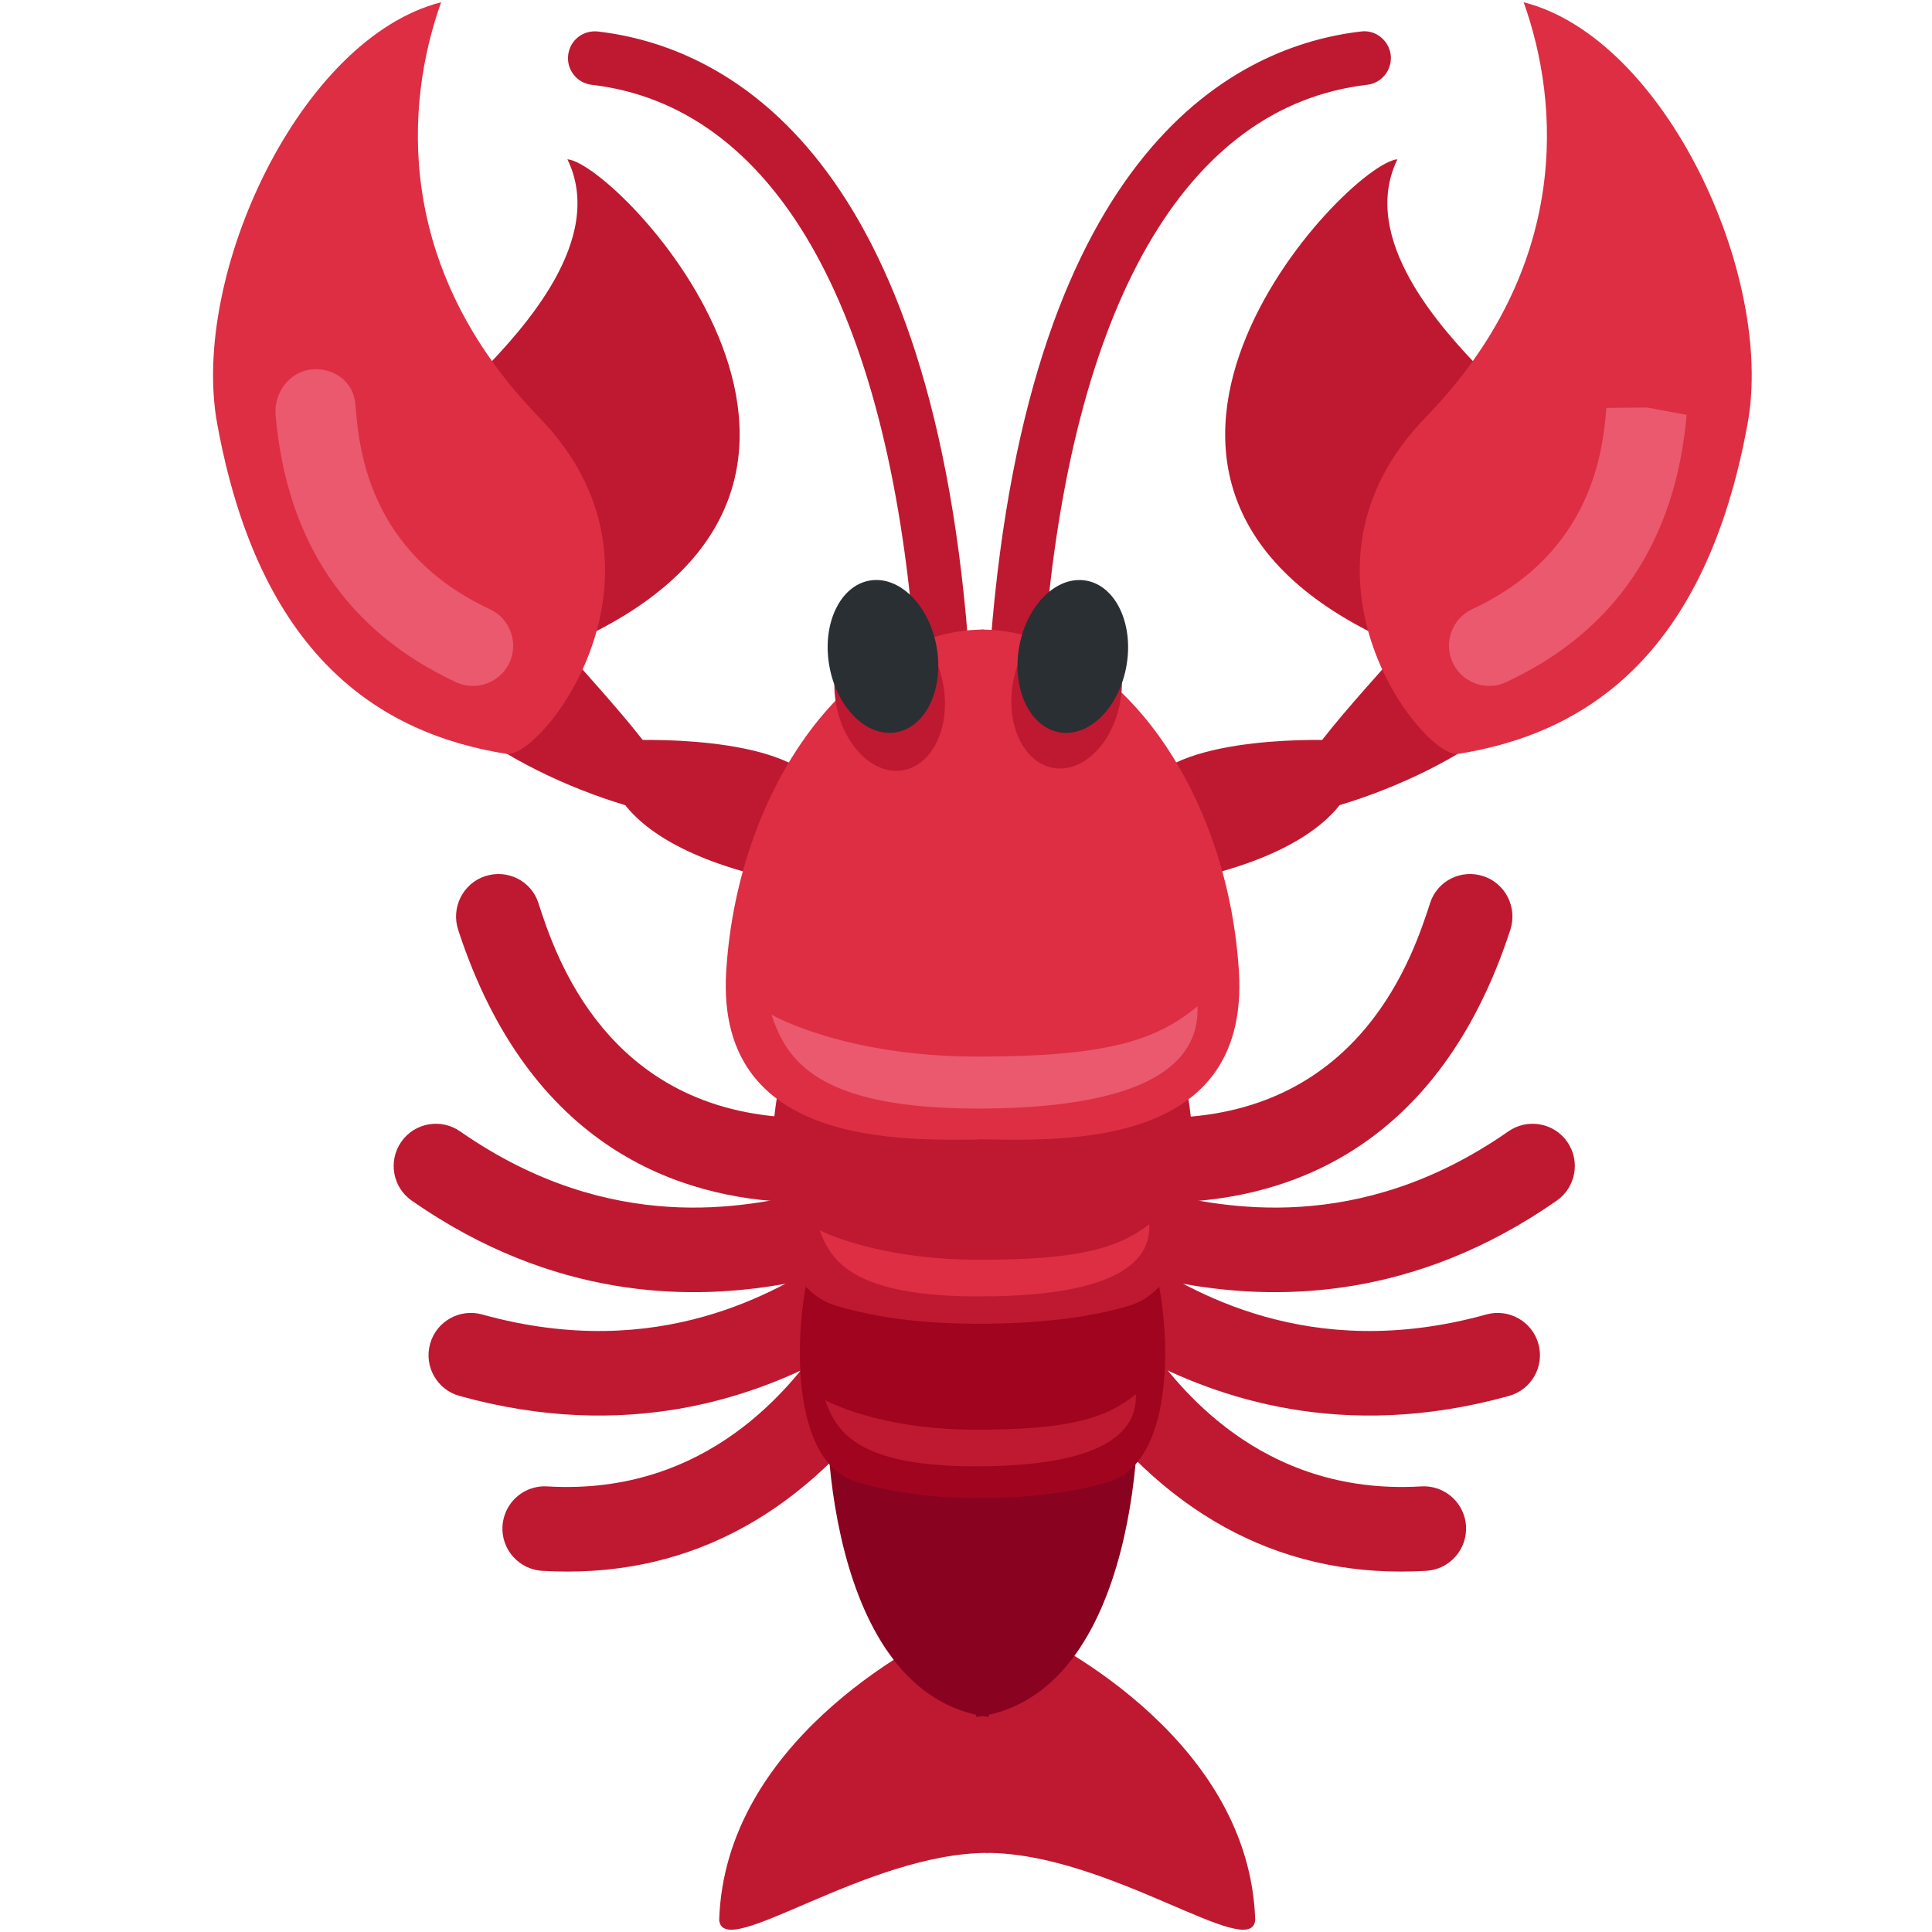
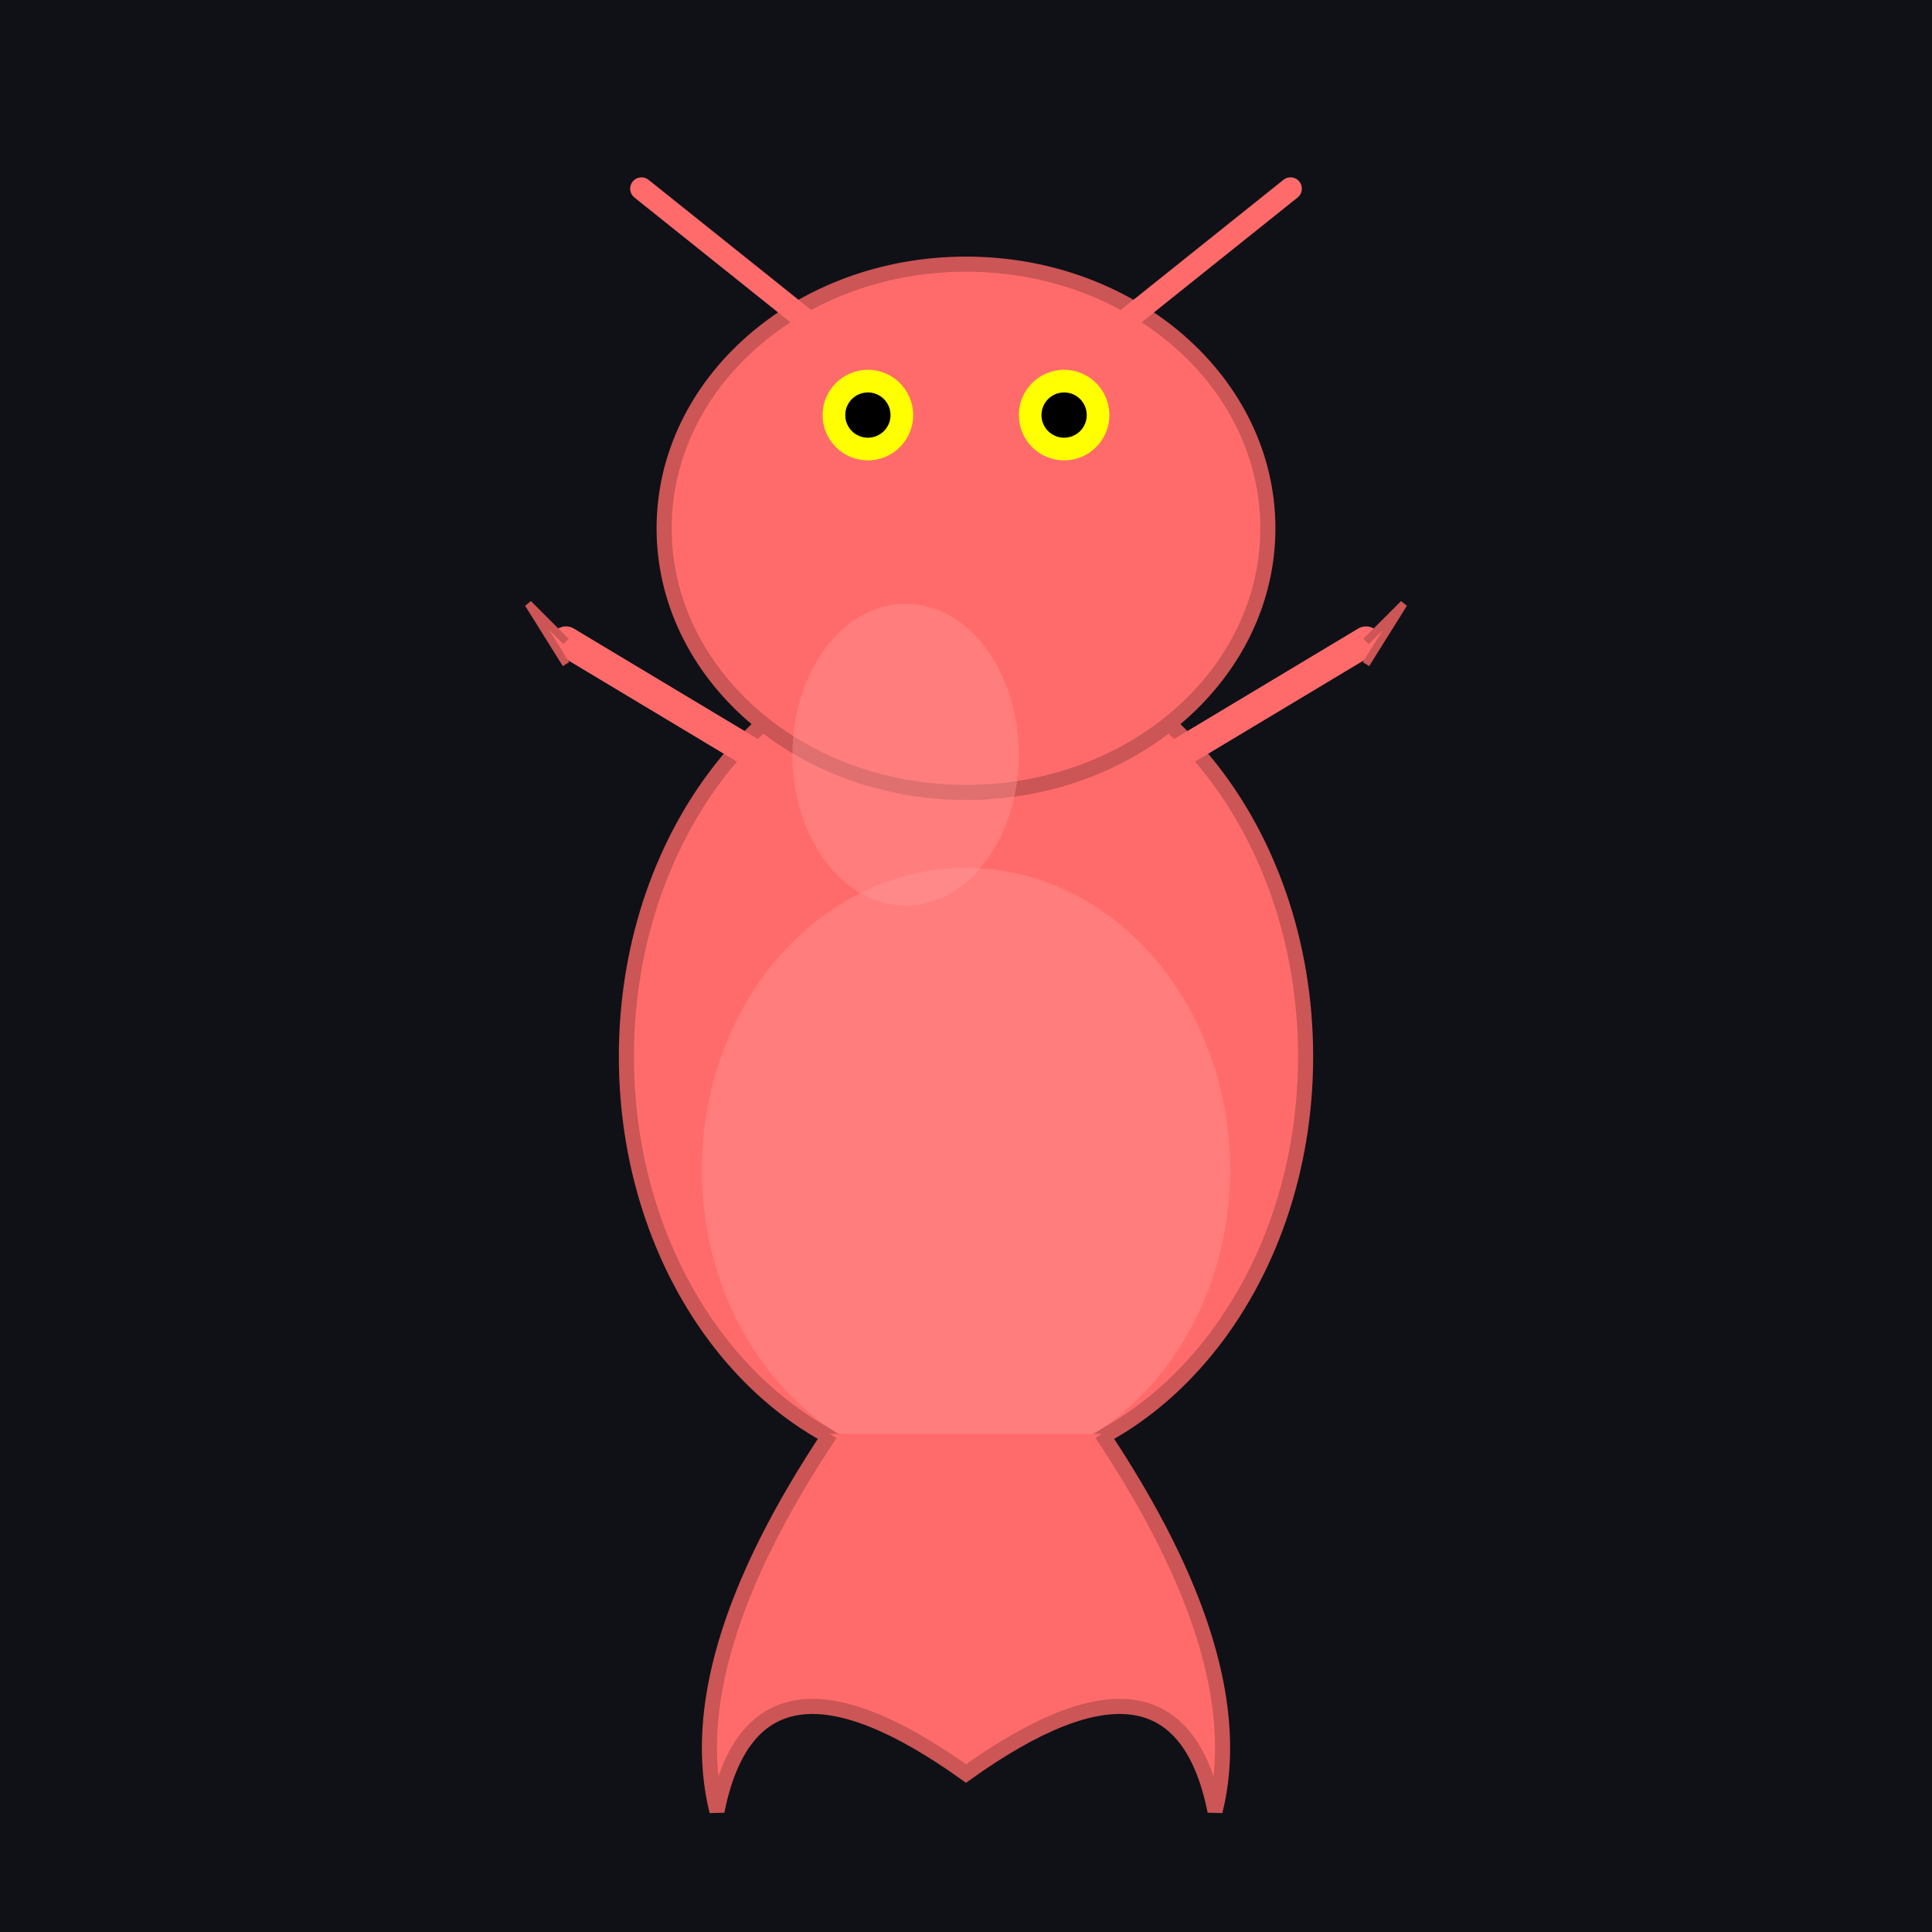
- <svg xmlns="http://www.w3.org/2000/svg" viewBox="0 0 36 36">
-   <g fill="#BE1931">
-     <path d="M14.847 22.402h-.064c-2.117-.069-4.919-1.006-6.246-5.077-.135-.413.089-.864.503-.999.414-.135.857.085.992.499l.003.011c.312.959 1.263 3.876 4.8 3.991.435.015.776.378.762.812-.014.415-.344.743-.75.763zm-5.348 5.637c.151-.221.411-.359.698-.342 3.034.181 4.578-1.938 5.086-2.634.256-.352.749-.429 1.1-.173.352.256.414.747.173 1.1-1.698 2.33-3.869 3.434-6.453 3.28-.434-.026-.766-.399-.74-.834.01-.148.059-.284.136-.397z" />
-     <path d="M14.362 23.967c.421-.064.767-.141 1.022-.2l.179-.04c.426-.092.695-.511.603-.937-.092-.425-.515-.698-.937-.603l-.193.043c-1.087.245-3.635.824-6.463-1.149-.357-.248-.849-.161-1.096.195-.249.357-.161.848.195 1.096 2.665 1.86 5.165 1.826 6.69 1.595z" />
-     <path d="M15.403 25.298c.376-.199 1.053-.624 1.053-.624.371-.228.487-.712.259-1.084-.227-.37-.718-.488-1.084-.259l-.168.105c-.944.591-3.156 1.981-6.479 1.057-.419-.116-.854.129-.97.548-.117.419.129.854.548.97 3.131.87 5.479.009 6.841-.713z" />
+ <svg xmlns="http://www.w3.org/2000/svg" viewBox="0 0 256 256" width="256" height="256">
+   <rect width="256" height="256" fill="#0f1117" />
+   <ellipse cx="128" cy="140" rx="45" ry="55" fill="#ff6b6b" stroke="#cc5555" stroke-width="2" />
+   <ellipse cx="128" cy="70" rx="40" ry="35" fill="#ff6b6b" stroke="#cc5555" stroke-width="2" />
+   <circle cx="115" cy="55" r="6" fill="#ffff00" />
+   <circle cx="141" cy="55" r="6" fill="#ffff00" />
+   <circle cx="115" cy="55" r="3" fill="#000" />
+   <circle cx="141" cy="55" r="3" fill="#000" />
+   <line x1="110" y1="45" x2="85" y2="25" stroke="#ff6b6b" stroke-width="3" stroke-linecap="round" />
+   <line x1="146" y1="45" x2="171" y2="25" stroke="#ff6b6b" stroke-width="3" stroke-linecap="round" />
+   <g>
+     <line x1="100" y1="100" x2="75" y2="85" stroke="#ff6b6b" stroke-width="4" stroke-linecap="round" />
+     <path d="M 75 85 L 70 80 L 75 88" fill="#ff6b6b" stroke="#cc5555" stroke-width="1" />
+     <line x1="156" y1="100" x2="181" y2="85" stroke="#ff6b6b" stroke-width="4" stroke-linecap="round" />
+     <path d="M 181 85 L 186 80 L 181 88" fill="#ff6b6b" stroke="#cc5555" stroke-width="1" />
  </g>
-   <g fill="#BE1931">
-     <path d="M21.833 22.402h.064c2.117-.069 4.919-1.006 6.246-5.077.135-.413-.089-.864-.503-.999-.414-.135-.857.085-.992.499l-.003.011c-.312.959-1.263 3.876-4.8 3.991-.435.015-.776.378-.762.812.015.415.344.743.75.763zm5.348 5.637c-.151-.221-.411-.359-.698-.342-3.034.181-4.578-1.938-5.086-2.634-.256-.352-.749-.429-1.1-.173-.352.256-.414.747-.173 1.1 1.698 2.33 3.869 3.434 6.453 3.28.434-.026.766-.399.74-.834-.009-.148-.058-.284-.136-.397z" />
-     <path d="M22.318 23.967c-.421-.064-.767-.141-1.022-.2l-.179-.04c-.426-.092-.695-.511-.603-.937.092-.425.515-.698.937-.603l.193.043c1.087.245 3.635.824 6.463-1.149.357-.248.849-.161 1.096.195.249.357.161.848-.195 1.096-2.664 1.86-5.165 1.826-6.69 1.595z" />
-     <path d="M21.277 25.298c-.376-.199-1.053-.624-1.053-.624-.371-.228-.487-.712-.259-1.084.227-.37.718-.488 1.084-.259l.168.105c.944.591 3.156 1.981 6.479 1.057.419-.116.854.129.97.548.117.419-.129.854-.548.97-3.131.87-5.479.009-6.841-.713z" />
-   </g>
-   <path fill="#BE1931" d="M8.983 6.922c.752-.779 2.316-2.461 1.59-3.954.949.077 6.757 6.159-.06 9.073-1.072-.137-1.53-5.119-1.53-5.119zm8.772 23.394c-.726.329-4.25 2.171-4.354 5.46.069.789 2.73-1.25 5.01-1.25v-3.454l-.656-.756z" />
-   <path fill="#BE1931" d="M19.035 30.316c.726.329 4.25 2.171 4.354 5.46-.069.789-2.73-1.25-5.01-1.25v-3.454l.656-.756zm-11.4-18.303c.133 1.429 2.975 2.889 5.023 3.227.262-.57-1.354-2.237-2.227-3.246-.488-.564-.701-1.904-2.185-1.321s-.611 1.34-.611 1.34z" />
-   <path fill="#BE1931" d="M11.742 13.793c-.655 0-.83 1.754 2.489 2.544s1.56-.878 1.048-1.667c-.656-1.009-3.537-.877-3.537-.877z" />
-   <path fill="#89021F" d="M15.465 25.382c-.187.987-.075 6.217 2.961 6.612v-7.006l-2.961.394z" />
-   <path fill="#BE1931" d="M27.629 6.922c-.752-.779-2.316-2.461-1.59-3.954-.949.077-6.757 6.159.06 9.073 1.072-.137 1.53-5.119 1.53-5.119z" />
-   <path fill="#BE1931" d="M28.976 12.013c-.133 1.429-2.975 2.889-5.023 3.227-.262-.57 1.354-2.237 2.227-3.246.488-.564.701-1.904 2.185-1.321s.611 1.34.611 1.34z" />
-   <path fill="#BE1931" d="M24.87 13.793c.655 0 .83 1.754-2.489 2.544s-1.56-.878-1.048-1.667c.655-1.009 3.537-.877 3.537-.877z" />
-   <path fill="#DD2E44" d="M28.391.042c2.633.67 4.675 5.092 4.174 7.847-.782 4.302-2.992 5.787-5.428 6.164-.748-.058-3.293-3.474-.576-6.272s2.505-5.856 1.83-7.739z" />
-   <path fill="#BE1931" d="M17.541 12.5c-.258 0-.478-.199-.498-.461-.498-6.35-2.635-10.064-6.018-10.459-.274-.032-.471-.28-.438-.555.032-.273.274-.468.555-.438 2.264.264 6.17 2.093 6.898 11.374.021.275-.184.516-.459.538l-.04.001zm1.418 0l-.04-.001c-.275-.021-.481-.262-.459-.538C19.188 2.68 23.095.851 25.359.587c.27-.038.522.164.555.438.031.274-.165.523-.439.555-3.383.395-5.52 4.109-6.018 10.459-.02.262-.239.461-.498.461z" />
-   <path fill="#A0041E" d="M18.381 23.04c0 1 .019 3.326.019 4.876-.576 0-1.491-.016-2.438-.3-1.497-.45-1.113-3.901-.614-4.701l3.033.125z" />
-   <path fill="#BE1931" d="M18.335 19.239c0 1.113.022 3.702.022 5.428-.655 0-1.696-.017-2.773-.334-1.703-.501-1.266-4.342-.699-5.233l3.45.139z" />
-   <path fill="#DD2E44" d="M18.335 11.731c0 2.169.279 8.822.279 9.497-1.397 0-5.301.337-5.082-3.134.218-3.47 2.358-6.363 4.803-6.363z" />
-   <path fill="#89021F" d="M21.152 25.382c.187.987.075 6.217-2.961 6.612v-7.006l2.961.394z" />
-   <path fill="#A0041E" d="M18.235 23.04c0 1-.152 3.326-.152 4.876.576 0 1.624-.016 2.57-.3 1.497-.45 1.113-3.901.614-4.701l-3.032.125z" />
-   <path fill="#BE1931" d="M18.282 19.239c0 1.113-.165 3.702-.165 5.428.655 0 1.84-.017 2.916-.334 1.703-.501 1.266-4.342.699-5.233l-3.45.139z" />
-   <path fill="#DD2E44" d="M18.282 11.731c0 2.169-.21 8.822-.21 9.497 1.397 0 5.231.337 5.013-3.134s-2.358-6.363-4.803-6.363zM8.22.042c-2.633.67-4.675 5.092-4.174 7.847.782 4.302 2.992 5.787 5.428 6.164.748-.058 3.293-3.474.576-6.272S7.546 1.925 8.22.042z" />
-   <ellipse transform="rotate(-10.068 16.574 12.941)" fill="#BE1931" cx="16.578" cy="12.94" rx="1.015" ry="1.435" />
-   <ellipse transform="rotate(-79.939 19.875 12.896)" fill="#BE1931" cx="19.875" cy="12.896" rx="1.435" ry="1.015" />
-   <ellipse transform="rotate(-10.068 16.45 12.233)" fill="#292F33" cx="16.453" cy="12.232" rx="1.015" ry="1.435" />
-   <ellipse transform="rotate(-79.939 19.99 12.232)" fill="#292F33" cx="19.99" cy="12.232" rx="1.435" ry="1.015" />
-   <path fill="#EA596E" d="M14.375 18.906c.281.844.844 1.75 3.844 1.75 2.094 0 4.156-.375 4.094-1.906-.781.656-1.75.938-4.094.938-2.5 0-3.844-.782-3.844-.782z" />
-   <path fill="#DD2E44" d="M15.272 22.923c.218.595.653 1.234 2.975 1.234 1.62 0 3.217-.264 3.168-1.344-.605.463-1.354.661-3.168.661-1.935-.001-2.975-.551-2.975-.551z" />
-   <path fill="#BE1931" d="M15.376 26.089c.205.595.615 1.234 2.803 1.234 1.527 0 3.031-.264 2.986-1.344-.57.463-1.276.661-2.986.661-1.823 0-2.803-.551-2.803-.551z" />
-   <path fill="#EA596E" d="M8.812 12.781c-.106 0-.214-.022-.316-.07-2.026-.944-3.157-2.62-3.361-4.98-.036-.412.265-.812.677-.848.413-.036.773.231.81.643l.006.076c.064.737.233 2.693 2.501 3.75.375.175.538.621.363.997-.127.272-.397.432-.68.432zm18.938 0c-.282 0-.553-.16-.68-.433-.175-.375-.013-.822.363-.997 2.268-1.057 2.437-3.013 2.5-3.75l.754-.008.741.137c-.205 2.36-1.336 4.036-3.362 4.98-.102.049-.21.071-.316.071z" />
+   <ellipse cx="128" cy="155" rx="35" ry="40" fill="#ff8888" opacity="0.6" />
+   <path d="M 110 190 Q 90 220 95 240 Q 100 215 128 235 Q 156 215 161 240 Q 166 220 146 190" fill="#ff6b6b" stroke="#cc5555" stroke-width="2" />
+   <ellipse cx="120" cy="100" rx="15" ry="20" fill="#ff9999" opacity="0.4" />
</svg>
